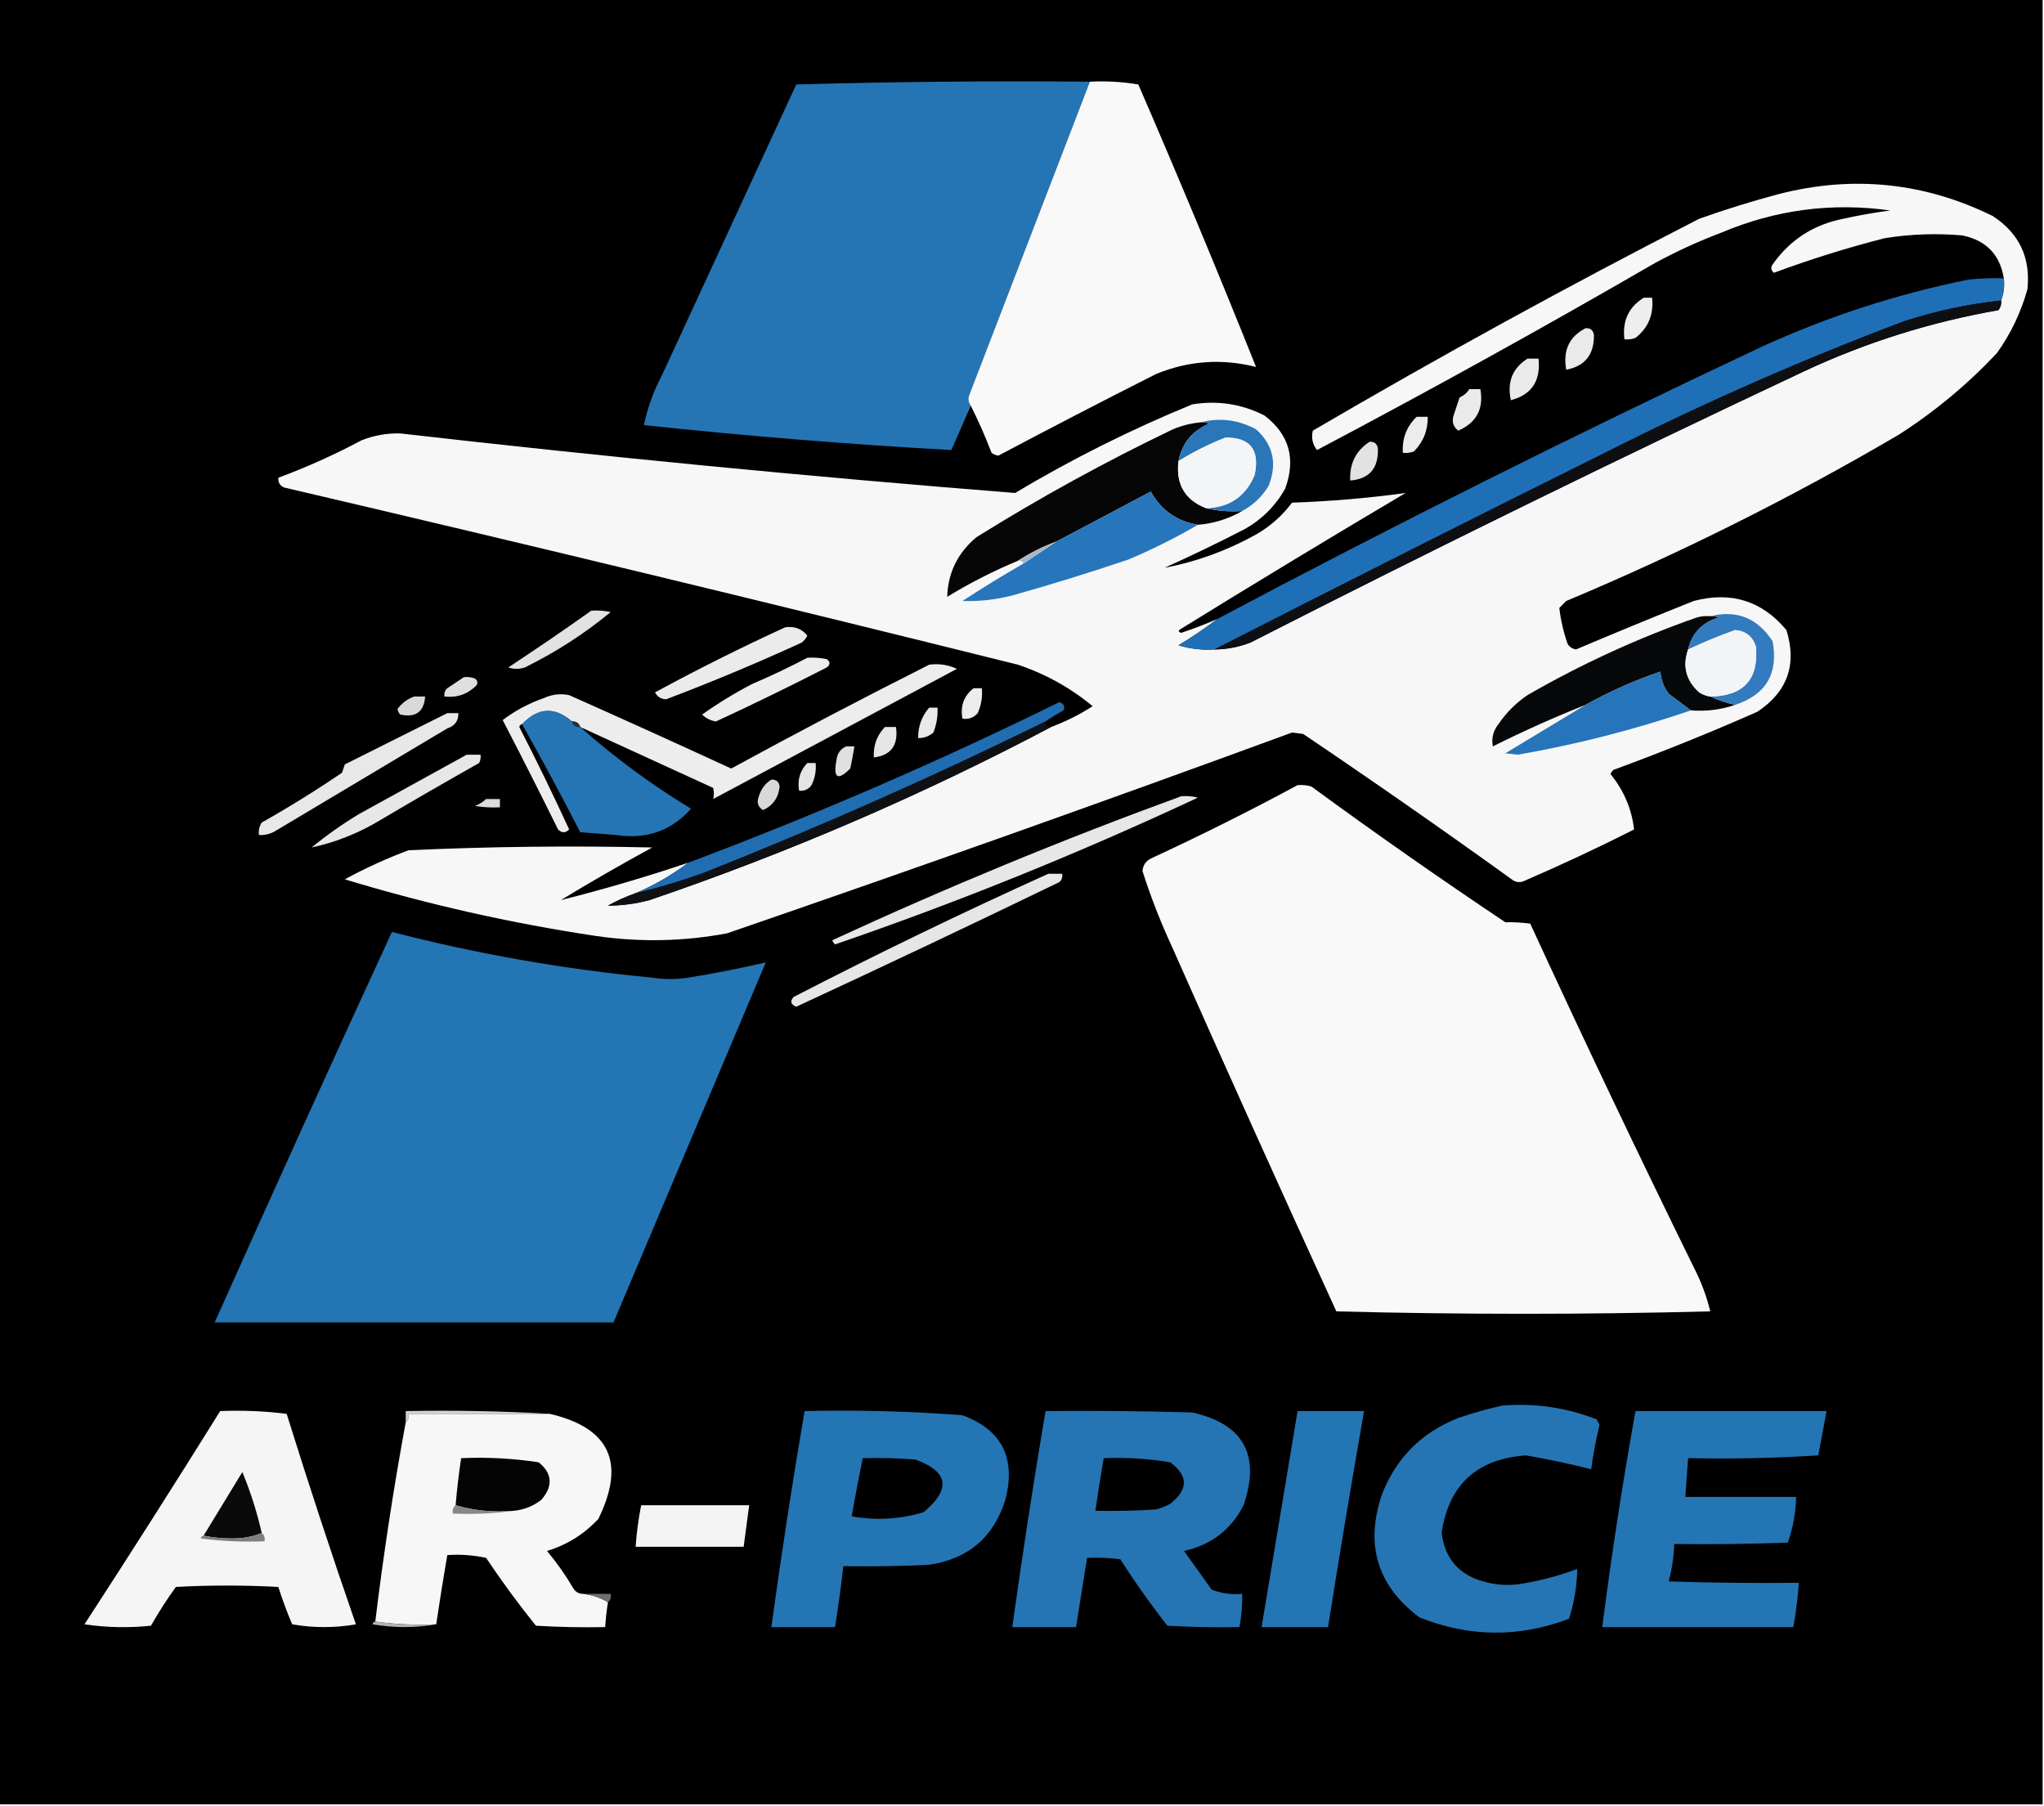
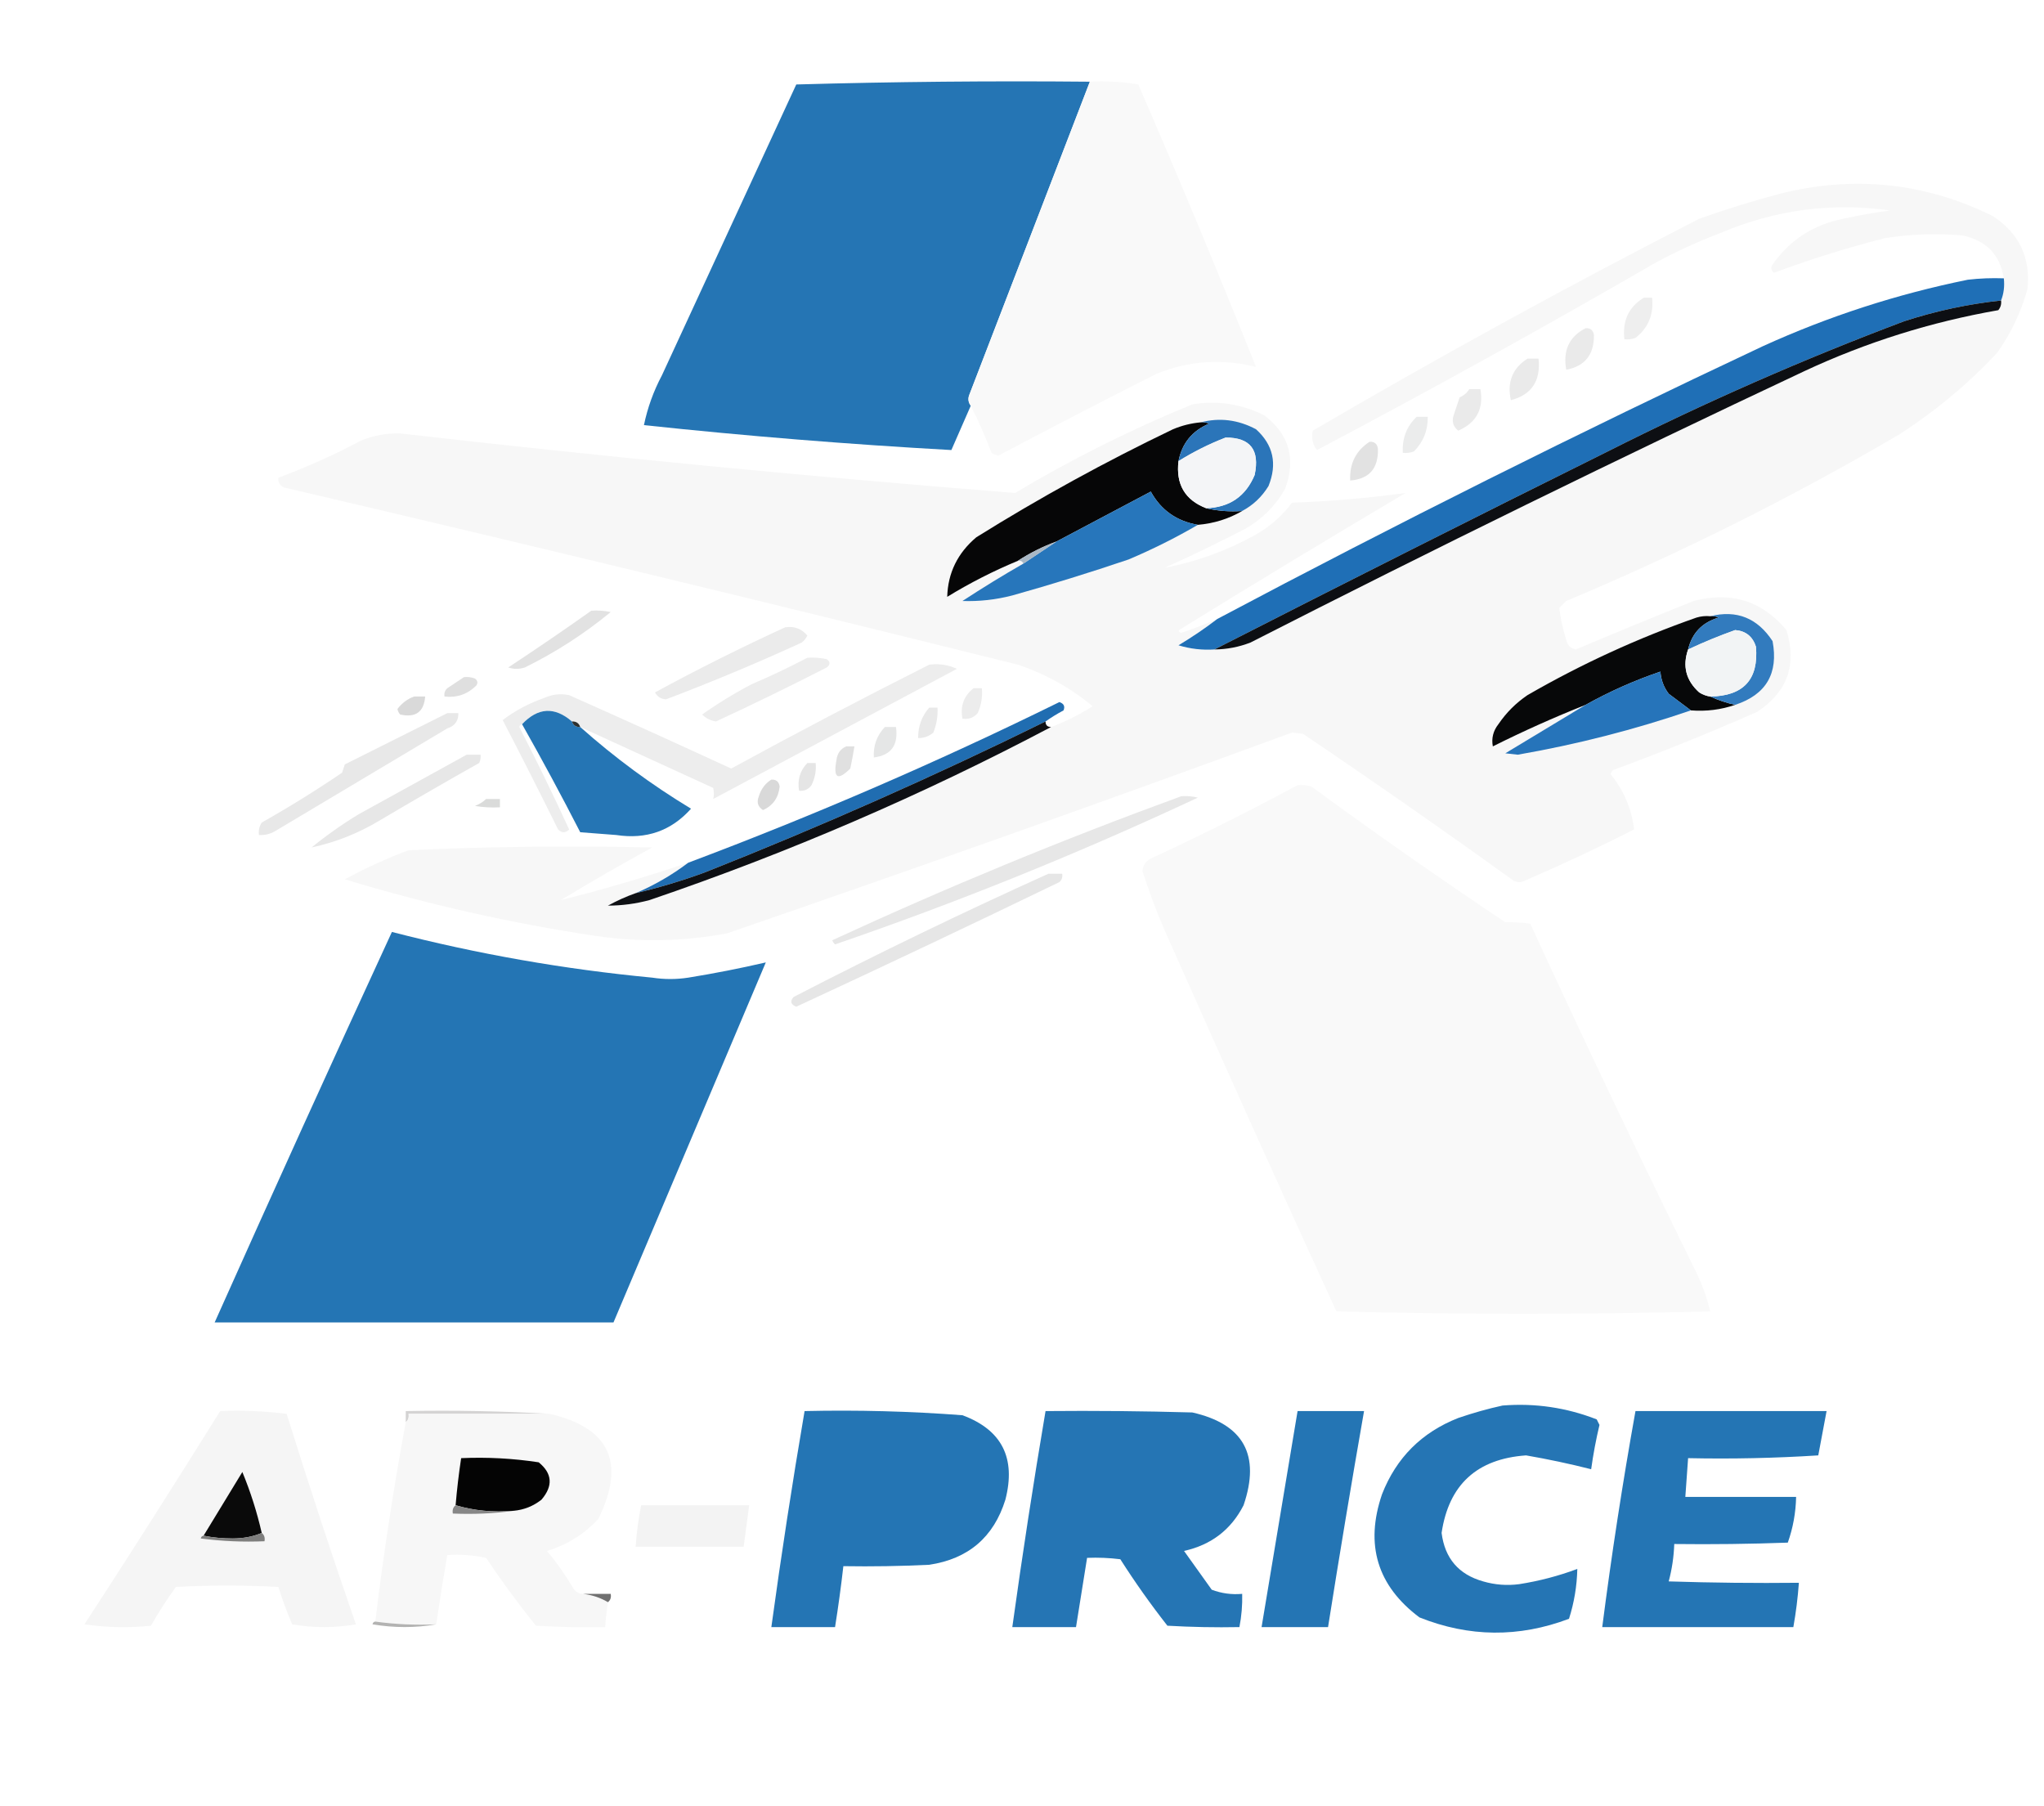
<svg xmlns="http://www.w3.org/2000/svg" version="1.1" width="738px" height="652px" style="shape-rendering:geometricPrecision; text-rendering:geometricPrecision; image-rendering:optimizeQuality; fill-rule:evenodd; clip-rule:evenodd">
  <g>
-     <path style="opacity:1" fill="#000000" d="M -0.5,-0.5 C 245.5,-0.5 491.5,-0.5 737.5,-0.5C 737.5,216.833 737.5,434.167 737.5,651.5C 491.5,651.5 245.5,651.5 -0.5,651.5C -0.5,434.167 -0.5,216.833 -0.5,-0.5 Z" />
+     <path style="opacity:1" fill="none" d="M -0.5,-0.5 C 245.5,-0.5 491.5,-0.5 737.5,-0.5C 737.5,216.833 737.5,434.167 737.5,651.5C 491.5,651.5 245.5,651.5 -0.5,651.5C -0.5,434.167 -0.5,216.833 -0.5,-0.5 Z" />
  </g>
  <g>
    <path style="opacity:1" fill="#2575b4" d="M 393.5,29.5 C 379.016,67.141 364.516,104.808 350,142.5C 349.421,143.928 349.588,145.262 350.5,146.5C 348.191,151.732 345.857,157.065 343.5,162.5C 306.523,160.447 269.523,157.447 232.5,153.5C 233.801,147.223 235.967,141.223 239,135.5C 255.167,100.5 271.333,65.5 287.5,30.5C 322.827,29.5 358.16,29.167 393.5,29.5 Z" />
  </g>
  <g>
    <path style="opacity:1" fill="#f9f9f9" d="M 393.5,29.5 C 399.425,29.192 405.259,29.525 411,30.5C 425.668,64.351 439.835,98.351 453.5,132.5C 441.242,129.398 429.242,130.232 417.5,135C 398.353,144.671 379.353,154.505 360.5,164.5C 359.558,164.392 358.725,164.059 358,163.5C 355.777,157.645 353.277,151.978 350.5,146.5C 349.588,145.262 349.421,143.928 350,142.5C 364.516,104.808 379.016,67.141 393.5,29.5 Z" />
  </g>
  <g>
    <path style="opacity:1" fill="#f7f7f7" d="M 248.5,311.5 C 242.625,315.938 236.292,319.605 229.5,322.5C 226.07,323.714 222.736,325.214 219.5,327C 224.543,326.994 229.543,326.328 234.5,325C 284.603,307.94 332.936,287.107 379.5,262.5C 384.757,260.538 389.757,258.038 394.5,255C 386.48,248.33 377.48,243.33 367.5,240C 279.324,218.031 190.99,196.698 102.5,176C 101.027,175.29 100.36,174.124 100.5,172.5C 110.791,168.679 120.791,164.179 130.5,159C 134.995,157.21 139.661,156.376 144.5,156.5C 218.386,164.95 292.386,172.117 366.5,178C 387.038,165.731 408.372,155.064 430.5,146C 439.628,144.517 448.295,145.851 456.5,150C 465.487,156.825 467.987,165.658 464,176.5C 460.5,182.667 455.667,187.5 449.5,191C 439.986,195.923 430.32,200.59 420.5,205C 432.01,202.826 443.01,198.826 453.5,193C 458.601,190.067 462.935,186.234 466.5,181.5C 480.307,181.023 493.974,179.856 507.5,178C 480.334,194.082 453.334,210.415 426.5,227C 425.304,227.654 425.304,228.154 426.5,228.5C 430.935,227.023 435.269,225.356 439.5,223.5C 435.072,226.891 430.406,230.058 425.5,233C 429.73,234.29 434.064,234.79 438.5,234.5C 442.979,234.464 447.312,233.631 451.5,232C 517.675,198.245 584.342,165.579 651.5,134C 673.823,123.584 697.156,116.25 721.5,112C 722.337,110.989 722.67,109.822 722.5,108.5C 723.473,106.052 723.806,103.385 723.5,100.5C 722.102,91.934 717.102,86.768 708.5,85C 699.121,84.184 689.787,84.517 680.5,86C 666.937,89.466 653.604,93.632 640.5,98.5C 639.417,97.635 639.251,96.635 640,95.5C 646.272,86.611 654.772,81.111 665.5,79C 671.122,77.742 676.789,76.742 682.5,76C 661.452,73.043 641.118,75.71 621.5,84C 613.261,87.119 605.261,90.786 597.5,95C 557.316,118.261 516.649,140.761 475.5,162.5C 473.885,160.378 473.385,158.045 474,155.5C 519.799,128.696 566.299,103.196 613.5,79C 623.045,75.596 632.712,72.596 642.5,70C 669.212,63.226 694.879,65.892 719.5,78C 729.08,84.256 733.247,93.089 732,104.5C 729.665,112.836 725.998,120.503 721,127.5C 710.334,138.841 698.501,148.675 685.5,157C 646.894,179.636 606.894,199.636 565.5,217C 564.667,217.833 563.833,218.667 563,219.5C 563.506,223.865 564.506,228.199 566,232.5C 566.674,233.578 567.674,234.245 569,234.5C 583.097,228.536 597.264,222.702 611.5,217C 625.03,213.437 636.197,216.937 645,227.5C 648.872,239.96 645.372,249.793 634.5,257C 617.393,264.553 600.06,271.553 582.5,278C 582.043,278.414 581.709,278.914 581.5,279.5C 586.307,285.434 589.14,292.101 590,299.5C 577.06,306.052 563.894,312.219 550.5,318C 549.167,318.667 547.833,318.667 546.5,318C 521.443,299.944 496.11,282.277 470.5,265C 469.167,264.833 467.833,264.667 466.5,264.5C 398.808,289.343 330.808,313.51 262.5,337C 246.9,339.926 231.234,340.259 215.5,338C 184.724,333.41 154.39,326.577 124.5,317.5C 131.898,313.469 139.564,309.969 147.5,307C 176.823,305.661 206.157,305.328 235.5,306C 224.337,312.081 213.337,318.414 202.5,325C 217.931,321.139 233.264,316.639 248.5,311.5 Z" />
  </g>
  <g>
    <path style="opacity:1" fill="#eeeeee" d="M 593.5,107.5 C 594.5,107.5 595.5,107.5 596.5,107.5C 597.125,113.575 595.125,118.409 590.5,122C 589.207,122.49 587.873,122.657 586.5,122.5C 585.717,115.837 588.051,110.837 593.5,107.5 Z" />
  </g>
  <g>
    <path style="opacity:1" fill="#eaeaea" d="M 572.5,118.5 C 574.252,118.418 575.252,119.251 575.5,121C 575.577,128.056 572.244,132.223 565.5,133.5C 564.239,126.541 566.572,121.541 572.5,118.5 Z" />
  </g>
  <g>
    <path style="opacity:1" fill="#eaeaea" d="M 551.5,129.5 C 552.833,129.5 554.167,129.5 555.5,129.5C 556.341,137.527 553.008,142.527 545.5,144.5C 544.081,137.962 546.081,132.962 551.5,129.5 Z" />
  </g>
  <g>
    <path style="opacity:1" fill="#eaeaea" d="M 530.5,140.5 C 531.833,140.5 533.167,140.5 534.5,140.5C 535.765,147.638 533.098,152.638 526.5,155.5C 524.554,153.956 524.054,151.956 525,149.5C 525.667,147.5 526.333,145.5 527,143.5C 528.518,142.837 529.685,141.837 530.5,140.5 Z" />
  </g>
  <g>
    <path style="opacity:1" fill="#1f6fb6" d="M 723.5,100.5 C 723.806,103.385 723.473,106.052 722.5,108.5C 710.599,109.78 698.933,112.28 687.5,116C 651.012,129.743 615.346,145.409 580.5,163C 532.95,186.608 485.617,210.441 438.5,234.5C 434.064,234.79 429.73,234.29 425.5,233C 430.406,230.058 435.072,226.891 439.5,223.5C 504.272,189.114 569.939,156.28 636.5,125C 660.247,114.195 684.914,106.195 710.5,101C 714.821,100.501 719.154,100.334 723.5,100.5 Z" />
  </g>
  <g>
    <path style="opacity:1" fill="#060607" d="M 433.5,152.5 C 434.552,152.351 435.552,152.517 436.5,153C 430.447,155.554 426.78,160.054 425.5,166.5C 424.511,174.873 427.845,180.54 435.5,183.5C 439.634,184.485 443.968,184.818 448.5,184.5C 443.624,187.346 438.291,189.013 432.5,189.5C 424.856,188.188 419.189,184.188 415.5,177.5C 404.074,183.544 392.74,189.544 381.5,195.5C 376.516,197.326 371.849,199.659 367.5,202.5C 358.668,206.166 350.168,210.5 342,215.5C 342.243,206.874 345.743,199.707 352.5,194C 375.396,179.716 399.063,166.716 423.5,155C 426.72,153.648 430.053,152.814 433.5,152.5 Z" />
  </g>
  <g>
    <path style="opacity:1" fill="#2b75b9" d="M 433.5,152.5 C 440.363,150.713 447.029,151.546 453.5,155C 459.729,160.645 461.229,167.479 458,175.5C 455.621,179.38 452.454,182.38 448.5,184.5C 443.968,184.818 439.634,184.485 435.5,183.5C 443.933,183.226 449.766,179.226 453,171.5C 454.916,162.441 451.416,157.941 442.5,158C 436.528,160.319 430.861,163.153 425.5,166.5C 426.78,160.054 430.447,155.554 436.5,153C 435.552,152.517 434.552,152.351 433.5,152.5 Z" />
  </g>
  <g>
    <path style="opacity:1" fill="#ebecec" d="M 511.5,150.5 C 512.833,150.5 514.167,150.5 515.5,150.5C 515.571,155.405 513.904,159.572 510.5,163C 509.207,163.49 507.873,163.657 506.5,163.5C 506.208,158.275 507.875,153.942 511.5,150.5 Z" />
  </g>
  <g>
    <path style="opacity:1" fill="#f4f5f7" d="M 435.5,183.5 C 427.845,180.54 424.511,174.873 425.5,166.5C 430.861,163.153 436.528,160.319 442.5,158C 451.416,157.941 454.916,162.441 453,171.5C 449.766,179.226 443.933,183.226 435.5,183.5 Z" />
  </g>
  <g>
    <path style="opacity:1" fill="#e2e2e2" d="M 494.5,159.5 C 496.252,159.418 497.252,160.251 497.5,162C 497.718,169.124 494.384,172.958 487.5,173.5C 487.214,167.405 489.547,162.738 494.5,159.5 Z" />
  </g>
  <g>
    <path style="opacity:1" fill="#2776bb" d="M 432.5,189.5 C 424.506,194.164 416.173,198.33 407.5,202C 393.599,206.712 379.599,211.045 365.5,215C 359.568,216.539 353.568,217.206 347.5,217C 354.719,212.275 362.052,207.775 369.5,203.5C 373.537,200.82 377.537,198.154 381.5,195.5C 392.74,189.544 404.074,183.544 415.5,177.5C 419.189,184.188 424.856,188.188 432.5,189.5 Z" />
  </g>
  <g>
    <path style="opacity:1" fill="#0d0f13" d="M 722.5,108.5 C 722.67,109.822 722.337,110.989 721.5,112C 697.156,116.25 673.823,123.584 651.5,134C 584.342,165.579 517.675,198.245 451.5,232C 447.312,233.631 442.979,234.464 438.5,234.5C 485.617,210.441 532.95,186.608 580.5,163C 615.346,145.409 651.012,129.743 687.5,116C 698.933,112.28 710.599,109.78 722.5,108.5 Z" />
  </g>
  <g>
    <path style="opacity:1" fill="#a9b8c6" d="M 381.5,195.5 C 377.537,198.154 373.537,200.82 369.5,203.5C 369.158,202.662 368.492,202.328 367.5,202.5C 371.849,199.659 376.516,197.326 381.5,195.5 Z" />
  </g>
  <g>
    <path style="opacity:1" fill="#070809" d="M 617.5,222.5 C 618.552,222.351 619.552,222.517 620.5,223C 614.584,224.748 610.917,228.581 609.5,234.5C 607.402,240.522 608.735,245.689 613.5,250C 614.745,250.791 616.078,251.291 617.5,251.5C 620.408,252.816 623.408,253.816 626.5,254.5C 621.361,256.264 616.028,256.931 610.5,256.5C 607.901,254.521 605.235,252.521 602.5,250.5C 600.713,248.142 599.713,245.475 599.5,242.5C 590.122,245.69 581.122,249.69 572.5,254.5C 561.097,259.021 549.93,264.021 539,269.5C 538.448,266.581 539.115,263.914 541,261.5C 543.833,257.333 547.333,253.833 551.5,251C 570.936,239.783 591.269,230.45 612.5,223C 614.134,222.506 615.801,222.34 617.5,222.5 Z" />
  </g>
  <g>
    <path style="opacity:1" fill="#327bbe" d="M 617.5,222.5 C 627.031,220.135 634.531,223.135 640,231.5C 642.177,243.153 637.677,250.82 626.5,254.5C 623.408,253.816 620.408,252.816 617.5,251.5C 629.517,251.321 635.017,245.321 634,233.5C 632.81,229.805 630.31,227.805 626.5,227.5C 620.718,229.558 615.052,231.891 609.5,234.5C 610.917,228.581 614.584,224.748 620.5,223C 619.552,222.517 618.552,222.351 617.5,222.5 Z" />
  </g>
  <g>
    <path style="opacity:1" fill="#ebebeb" d="M 283.5,226.5 C 286.798,226.016 289.464,227.016 291.5,229.5C 291.023,230.478 290.357,231.311 289.5,232C 273.391,239.388 257.058,246.221 240.5,252.5C 238.67,252.42 237.337,251.587 236.5,250C 251.89,241.638 267.557,233.805 283.5,226.5 Z" />
  </g>
  <g>
    <path style="opacity:1" fill="#f2f4f5" d="M 617.5,251.5 C 616.078,251.291 614.745,250.791 613.5,250C 608.735,245.689 607.402,240.522 609.5,234.5C 615.052,231.891 620.718,229.558 626.5,227.5C 630.31,227.805 632.81,229.805 634,233.5C 635.017,245.321 629.517,251.321 617.5,251.5 Z" />
  </g>
  <g>
    <path style="opacity:1" fill="#e2e2e2" d="M 213.5,220.5 C 215.857,220.337 218.19,220.503 220.5,221C 210.973,228.849 200.64,235.516 189.5,241C 187.5,241.667 185.5,241.667 183.5,241C 193.678,234.304 203.678,227.47 213.5,220.5 Z" />
  </g>
  <g>
    <path style="opacity:1" fill="#ededed" d="M 291.5,237.5 C 293.857,237.337 296.19,237.503 298.5,238C 299.833,239 299.833,240 298.5,241C 285.253,247.791 271.92,254.291 258.5,260.5C 256.559,260.196 254.893,259.363 253.5,258C 259.236,253.936 265.236,250.27 271.5,247C 278.379,244.058 285.046,240.892 291.5,237.5 Z" />
  </g>
  <g>
    <path style="opacity:1" fill="#dfdfdf" d="M 167.5,244.5 C 168.873,244.343 170.207,244.51 171.5,245C 172.451,245.718 172.617,246.551 172,247.5C 168.819,250.672 164.986,252.006 160.5,251.5C 160.281,250.325 160.614,249.325 161.5,248.5C 163.565,247.143 165.565,245.81 167.5,244.5 Z" />
  </g>
  <g>
    <path style="opacity:1" fill="#ededed" d="M 209.5,262.5 C 209.027,261.094 208.027,260.427 206.5,260.5C 200.244,255.093 194.244,255.427 188.5,261.5C 187.957,261.56 187.624,261.893 187.5,262.5C 193.772,274.711 199.772,287.044 205.5,299.5C 204.167,300.833 202.833,300.833 201.5,299.5C 194.953,286.24 188.287,273.073 181.5,260C 186.027,256.568 191.027,253.901 196.5,252C 199.406,250.682 202.406,250.348 205.5,251C 225.059,259.696 244.559,268.53 264,277.5C 287.612,264.61 311.446,252.11 335.5,240C 338.953,239.523 342.286,240.023 345.5,241.5C 316.198,257.152 286.865,272.819 257.5,288.5C 257.835,287.336 257.835,286.003 257.5,284.5C 241.478,277.155 225.478,269.822 209.5,262.5 Z" />
  </g>
  <g>
    <path style="opacity:1" fill="#2674ba" d="M 610.5,256.5 C 590.15,263.463 569.316,268.796 548,272.5C 546.5,272.333 545,272.167 543.5,272C 553.23,266.141 562.897,260.308 572.5,254.5C 581.122,249.69 590.122,245.69 599.5,242.5C 599.713,245.475 600.713,248.142 602.5,250.5C 605.235,252.521 607.901,254.521 610.5,256.5 Z" />
  </g>
  <g>
    <path style="opacity:1" fill="#d9d9d9" d="M 149.5,251.5 C 150.833,251.5 152.167,251.5 153.5,251.5C 153.089,257.052 150.089,259.218 144.5,258C 143.978,257.439 143.645,256.772 143.5,256C 145.122,253.863 147.122,252.363 149.5,251.5 Z" />
  </g>
  <g>
    <path style="opacity:1" fill="#ececec" d="M 351.5,248.5 C 352.5,248.5 353.5,248.5 354.5,248.5C 354.789,251.649 354.289,254.649 353,257.5C 351.556,259.155 349.722,259.822 347.5,259.5C 346.658,254.949 347.992,251.283 351.5,248.5 Z" />
  </g>
  <g>
    <path style="opacity:1" fill="#2575b4" d="M 206.5,260.5 C 206.973,261.906 207.973,262.573 209.5,262.5C 221.907,273.542 235.24,283.375 249.5,292C 242.367,299.992 233.367,303.158 222.5,301.5C 218.167,301.167 213.833,300.833 209.5,300.5C 202.726,287.279 195.726,274.279 188.5,261.5C 194.244,255.427 200.244,255.093 206.5,260.5 Z" />
  </g>
  <g>
    <path style="opacity:1" fill="#e9e9e9" d="M 335.5,255.5 C 336.5,255.5 337.5,255.5 338.5,255.5C 338.649,258.607 338.149,261.607 337,264.5C 335.416,265.861 333.582,266.528 331.5,266.5C 331.47,262.253 332.804,258.586 335.5,255.5 Z" />
  </g>
  <g>
    <path style="opacity:1" fill="#2c302f" d="M 206.5,260.5 C 208.027,260.427 209.027,261.094 209.5,262.5C 207.973,262.573 206.973,261.906 206.5,260.5 Z" />
  </g>
  <g>
    <path style="opacity:1" fill="#e5e6e6" d="M 319.5,262.5 C 320.833,262.5 322.167,262.5 323.5,262.5C 324.421,269.047 321.755,272.713 315.5,273.5C 315.266,269.196 316.6,265.529 319.5,262.5 Z" />
  </g>
  <g>
    <path style="opacity:1" fill="#e0e0e0" d="M 305.5,269.5 C 306.5,269.5 307.5,269.5 308.5,269.5C 308.067,272.166 307.567,274.832 307,277.5C 302.46,282.01 300.794,281.01 302,274.5C 302.257,272.093 303.424,270.427 305.5,269.5 Z" />
  </g>
  <g>
    <path style="opacity:1" fill="#e8e8e8" d="M 161.5,257.5 C 162.833,257.5 164.167,257.5 165.5,257.5C 165.548,260.292 164.215,262.125 161.5,263C 140.833,275.333 120.167,287.667 99.5,300C 97.655,301.128 95.655,301.628 93.5,301.5C 93.287,299.856 93.62,298.356 94.5,297C 104.432,291.396 114.099,285.396 123.5,279C 123.833,278 124.167,277 124.5,276C 136.925,269.787 149.259,263.621 161.5,257.5 Z" />
  </g>
  <g>
    <path style="opacity:1" fill="#e5e5e5" d="M 291.5,275.5 C 292.5,275.5 293.5,275.5 294.5,275.5C 294.752,278.32 294.252,280.986 293,283.5C 291.89,285.037 290.39,285.703 288.5,285.5C 287.857,281.567 288.857,278.234 291.5,275.5 Z" />
  </g>
  <g>
    <path style="opacity:1" fill="#206db1" d="M 377.5,260.5 C 337.232,280.312 296.232,298.479 254.5,315C 246.292,318.015 237.958,320.515 229.5,322.5C 236.292,319.605 242.625,315.938 248.5,311.5C 294.067,294.387 338.733,275.053 382.5,253.5C 384.101,254.035 384.601,255.035 384,256.5C 381.686,257.733 379.519,259.067 377.5,260.5 Z" />
  </g>
  <g>
    <path style="opacity:1" fill="#e7e7e7" d="M 168.5,272.5 C 170.167,272.5 171.833,272.5 173.5,272.5C 173.649,273.552 173.483,274.552 173,275.5C 161.085,282.207 149.252,289.04 137.5,296C 129.619,300.785 121.286,304.118 112.5,306C 117.889,301.611 123.556,297.611 129.5,294C 142.562,286.805 155.562,279.639 168.5,272.5 Z" />
  </g>
  <g>
    <path style="opacity:1" fill="#f9f9f9" d="M 468.5,283.5 C 470.199,283.34 471.866,283.506 473.5,284C 496.484,300.826 519.817,317.159 543.5,333C 546.578,332.934 549.578,333.101 552.5,333.5C 571.836,375.502 591.669,417.168 612,458.5C 614.42,463.33 616.254,468.33 617.5,473.5C 572.5,474.667 527.5,474.667 482.5,473.5C 462.376,429.588 442.542,385.588 423,341.5C 418.933,332.702 415.433,323.702 412.5,314.5C 412.686,312.42 413.686,310.92 415.5,310C 433.506,301.664 451.173,292.83 468.5,283.5 Z" />
  </g>
  <g>
    <path style="opacity:1" fill="#d9d9d9" d="M 278.5,281.5 C 280.252,281.418 281.252,282.251 281.5,284C 281.075,288.039 279.075,290.873 275.5,292.5C 273.616,291.307 273.116,289.641 274,287.5C 274.804,284.854 276.304,282.854 278.5,281.5 Z" />
  </g>
  <g>
    <path style="opacity:1" fill="#dadbda" d="M 175.5,288.5 C 177.167,288.5 178.833,288.5 180.5,288.5C 180.5,289.5 180.5,290.5 180.5,291.5C 177.482,291.665 174.482,291.498 171.5,291C 173.066,290.392 174.4,289.558 175.5,288.5 Z" />
  </g>
  <g>
    <path style="opacity:1" fill="#0e1014" d="M 377.5,260.5 C 377.5,261.833 378.167,262.5 379.5,262.5C 332.936,287.107 284.603,307.94 234.5,325C 229.543,326.328 224.543,326.994 219.5,327C 222.736,325.214 226.07,323.714 229.5,322.5C 237.958,320.515 246.292,318.015 254.5,315C 296.232,298.479 337.232,280.312 377.5,260.5 Z" />
  </g>
  <g>
    <path style="opacity:1" fill="#e7e7e7" d="M 426.5,287.5 C 428.527,287.338 430.527,287.505 432.5,288C 389.704,308.038 346.037,325.704 301.5,341C 301.043,340.586 300.709,340.086 300.5,339.5C 341.862,320.386 383.862,303.053 426.5,287.5 Z" />
  </g>
  <g>
    <path style="opacity:1" fill="#2475b4" d="M 141.5,336.5 C 172.396,344.483 203.729,349.983 235.5,353C 239.833,353.667 244.167,353.667 248.5,353C 257.928,351.475 267.261,349.641 276.5,347.5C 258.167,390.833 239.833,434.167 221.5,477.5C 173.5,477.5 125.5,477.5 77.5,477.5C 98.543,430.412 119.876,383.412 141.5,336.5 Z" />
  </g>
  <g>
    <path style="opacity:1" fill="#e6e6e6" d="M 378.5,315.5 C 380.167,315.5 381.833,315.5 383.5,315.5C 383.719,316.675 383.386,317.675 382.5,318.5C 350.954,333.773 319.288,348.773 287.5,363.5C 285.512,362.711 285.179,361.545 286.5,360C 316.892,344.302 347.558,329.469 378.5,315.5 Z" />
  </g>
  <g>
    <path style="opacity:1" fill="#2575b4" d="M 542.5,507.5 C 554.233,506.567 565.567,508.234 576.5,512.5C 576.833,513.167 577.167,513.833 577.5,514.5C 576.241,519.796 575.241,525.13 574.5,530.5C 566.764,528.537 558.931,526.87 551,525.5C 533.257,526.748 523.09,536.082 520.5,553.5C 521.664,562.68 526.664,568.513 535.5,571C 539.779,572.244 544.112,572.577 548.5,572C 555.733,570.863 562.733,569.03 569.5,566.5C 569.364,572.649 568.364,578.649 566.5,584.5C 548.415,591.329 530.415,591.162 512.5,584C 497.263,572.575 492.763,557.741 499,539.5C 504.141,526.359 513.308,517.192 526.5,512C 531.874,510.16 537.207,508.66 542.5,507.5 Z" />
  </g>
  <g>
    <path style="opacity:1" fill="#d4d3d3" d="M 198.5,510.5 C 181.5,510.5 164.5,510.5 147.5,510.5C 147.737,511.791 147.404,512.791 146.5,513.5C 146.5,512.167 146.5,510.833 146.5,509.5C 164.008,509.17 181.341,509.503 198.5,510.5 Z" />
  </g>
  <g>
    <path style="opacity:1" fill="#2475b4" d="M 290.5,509.5 C 309.547,509.065 328.547,509.565 347.5,511C 361.722,516.273 366.888,526.439 363,541.5C 358.785,555.044 349.618,562.877 335.5,565C 325.172,565.5 314.839,565.666 304.5,565.5C 303.664,572.856 302.664,580.19 301.5,587.5C 293.833,587.5 286.167,587.5 278.5,587.5C 282.066,561.436 286.066,535.436 290.5,509.5 Z" />
  </g>
  <g>
    <path style="opacity:1" fill="#2575b4" d="M 377.5,509.5 C 395.17,509.333 412.836,509.5 430.5,510C 449.017,514.192 455.183,525.359 449,543.5C 444.502,552.315 437.335,557.815 427.5,560C 430.833,564.667 434.167,569.333 437.5,574C 441.026,575.337 444.692,575.837 448.5,575.5C 448.605,579.548 448.272,583.548 447.5,587.5C 438.827,587.666 430.16,587.5 421.5,587C 415.445,579.278 409.778,571.278 404.5,563C 400.514,562.501 396.514,562.334 392.5,562.5C 391.167,570.834 389.833,579.168 388.5,587.5C 380.833,587.5 373.167,587.5 365.5,587.5C 369.111,561.445 373.111,535.445 377.5,509.5 Z" />
  </g>
  <g>
    <path style="opacity:1" fill="#2475b4" d="M 468.5,509.5 C 476.5,509.5 484.5,509.5 492.5,509.5C 487.951,535.461 483.618,561.461 479.5,587.5C 471.5,587.5 463.5,587.5 455.5,587.5C 459.834,561.499 464.167,535.499 468.5,509.5 Z" />
  </g>
  <g>
    <path style="opacity:1" fill="#2475b4" d="M 590.5,509.5 C 613.5,509.5 636.5,509.5 659.5,509.5C 658.5,514.836 657.5,520.17 656.5,525.5C 640.848,526.499 625.181,526.833 609.5,526.5C 609.167,531.167 608.833,535.833 608.5,540.5C 621.833,540.5 635.167,540.5 648.5,540.5C 648.378,546.197 647.378,551.697 645.5,557C 631.837,557.5 618.171,557.667 604.5,557.5C 604.341,562.111 603.675,566.611 602.5,571C 618.163,571.5 633.83,571.667 649.5,571.5C 649.113,576.874 648.446,582.207 647.5,587.5C 624.5,587.5 601.5,587.5 578.5,587.5C 581.856,561.369 585.856,535.369 590.5,509.5 Z" />
  </g>
  <g>
    <path style="opacity:1" fill="#f5f5f5" d="M 79.5,509.5 C 87.528,509.169 95.528,509.502 103.5,510.5C 111.449,536.013 119.782,561.346 128.5,586.5C 120.833,587.833 113.167,587.833 105.5,586.5C 103.602,582.064 101.935,577.564 100.5,573C 88.167,572.333 75.833,572.333 63.5,573C 60.251,577.497 57.251,582.163 54.5,587C 46.479,587.832 38.479,587.665 30.5,586.5C 47.094,560.974 63.427,535.308 79.5,509.5 Z" />
  </g>
  <g>
    <path style="opacity:1" fill="#f7f7f7" d="M 198.5,510.5 C 220.183,515.544 226.017,528.21 216,548.5C 210.848,553.991 204.681,557.825 197.5,560C 201.036,564.237 204.202,568.737 207,573.5C 207.816,574.823 208.983,575.489 210.5,575.5C 213.797,575.89 216.797,576.89 219.5,578.5C 219.037,581.482 218.704,584.482 218.5,587.5C 210.16,587.666 201.827,587.5 193.5,587C 187.134,579.1 181.134,570.933 175.5,562.5C 170.88,561.507 166.214,561.173 161.5,561.5C 160.059,569.813 158.726,578.147 157.5,586.5C 149.981,586.825 142.648,586.492 135.5,585.5C 138.423,561.372 142.09,537.372 146.5,513.5C 147.404,512.791 147.737,511.791 147.5,510.5C 164.5,510.5 181.5,510.5 198.5,510.5 Z" />
  </g>
  <g>
    <path style="opacity:1" fill="#040404" d="M 185.5,545.5 C 178.087,546.128 171.087,545.461 164.5,543.5C 164.98,537.809 165.646,532.142 166.5,526.5C 175.915,526.083 185.248,526.583 194.5,528C 199.424,532.014 199.757,536.514 195.5,541.5C 192.563,543.813 189.23,545.146 185.5,545.5 Z" />
  </g>
  <g>
-     <path style="opacity:1" fill="#000000" d="M 311.5,526.5 C 317.842,526.334 324.175,526.5 330.5,527C 342.465,531.333 343.465,537.666 333.5,546C 324.972,548.58 316.306,549.08 307.5,547.5C 308.73,540.452 310.063,533.452 311.5,526.5 Z" />
+     <path style="opacity:1" fill="none" d="M 311.5,526.5 C 317.842,526.334 324.175,526.5 330.5,527C 342.465,531.333 343.465,537.666 333.5,546C 324.972,548.58 316.306,549.08 307.5,547.5C 308.73,540.452 310.063,533.452 311.5,526.5 Z" />
  </g>
  <g>
-     <path style="opacity:1" fill="#000000" d="M 398.5,526.5 C 406.561,526.179 414.561,526.679 422.5,528C 429.09,532.818 429.09,537.818 422.5,543C 420.913,543.862 419.246,544.529 417.5,545C 410.174,545.5 402.841,545.666 395.5,545.5C 396.407,539.152 397.407,532.819 398.5,526.5 Z" />
+     <path style="opacity:1" fill="none" d="M 398.5,526.5 C 406.561,526.179 414.561,526.679 422.5,528C 429.09,532.818 429.09,537.818 422.5,543C 420.913,543.862 419.246,544.529 417.5,545C 410.174,545.5 402.841,545.666 395.5,545.5C 396.407,539.152 397.407,532.819 398.5,526.5 Z" />
  </g>
  <g>
    <path style="opacity:1" fill="#0a0a0a" d="M 94.5,553.5 C 91.402,554.821 87.902,555.488 84,555.5C 80.317,555.499 76.817,555.165 73.5,554.5C 78.14,546.851 82.806,539.184 87.5,531.5C 90.452,538.641 92.785,545.974 94.5,553.5 Z" />
  </g>
  <g>
    <path style="opacity:1" fill="#f3f3f3" d="M 231.5,543.5 C 244.5,543.5 257.5,543.5 270.5,543.5C 269.833,548.5 269.167,553.5 268.5,558.5C 255.5,558.5 242.5,558.5 229.5,558.5C 229.842,553.452 230.508,548.452 231.5,543.5 Z" />
  </g>
  <g>
    <path style="opacity:1" fill="#878787" d="M 164.5,543.5 C 171.087,545.461 178.087,546.128 185.5,545.5C 178.352,546.492 171.019,546.825 163.5,546.5C 163.263,545.209 163.596,544.209 164.5,543.5 Z" />
  </g>
  <g>
    <path style="opacity:1" fill="#7e7e7d" d="M 94.5,553.5 C 95.404,554.209 95.737,555.209 95.5,556.5C 87.805,556.831 80.138,556.497 72.5,555.5C 72.624,554.893 72.957,554.56 73.5,554.5C 76.817,555.165 80.317,555.499 84,555.5C 87.902,555.488 91.402,554.821 94.5,553.5 Z" />
  </g>
  <g>
    <path style="opacity:1" fill="#707070" d="M 210.5,575.5 C 213.833,575.5 217.167,575.5 220.5,575.5C 220.737,576.791 220.404,577.791 219.5,578.5C 216.797,576.89 213.797,575.89 210.5,575.5 Z" />
  </g>
  <g>
    <path style="opacity:1" fill="#b3b3b2" d="M 135.5,585.5 C 142.648,586.492 149.981,586.825 157.5,586.5C 149.99,587.82 142.323,587.82 134.5,586.5C 134.624,585.893 134.957,585.56 135.5,585.5 Z" />
  </g>
</svg>
